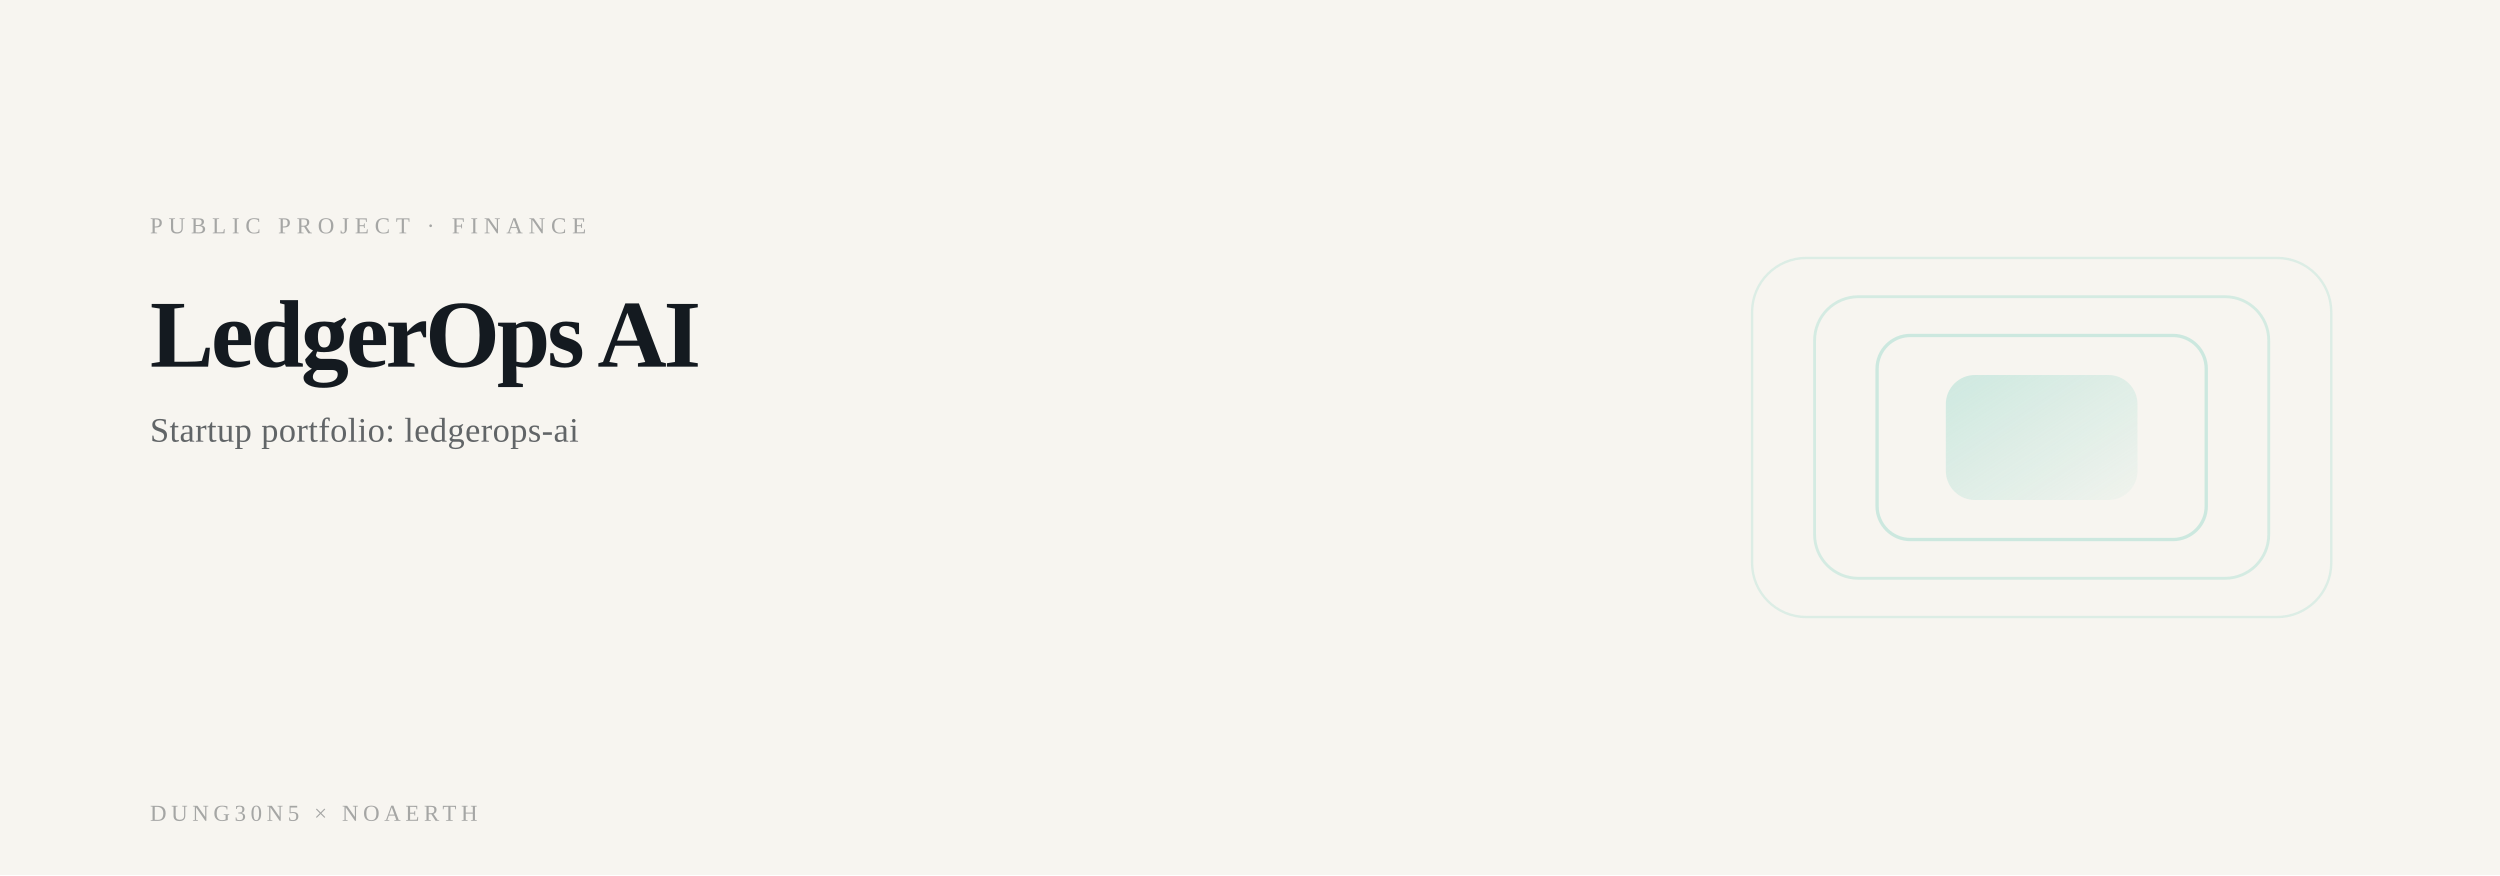
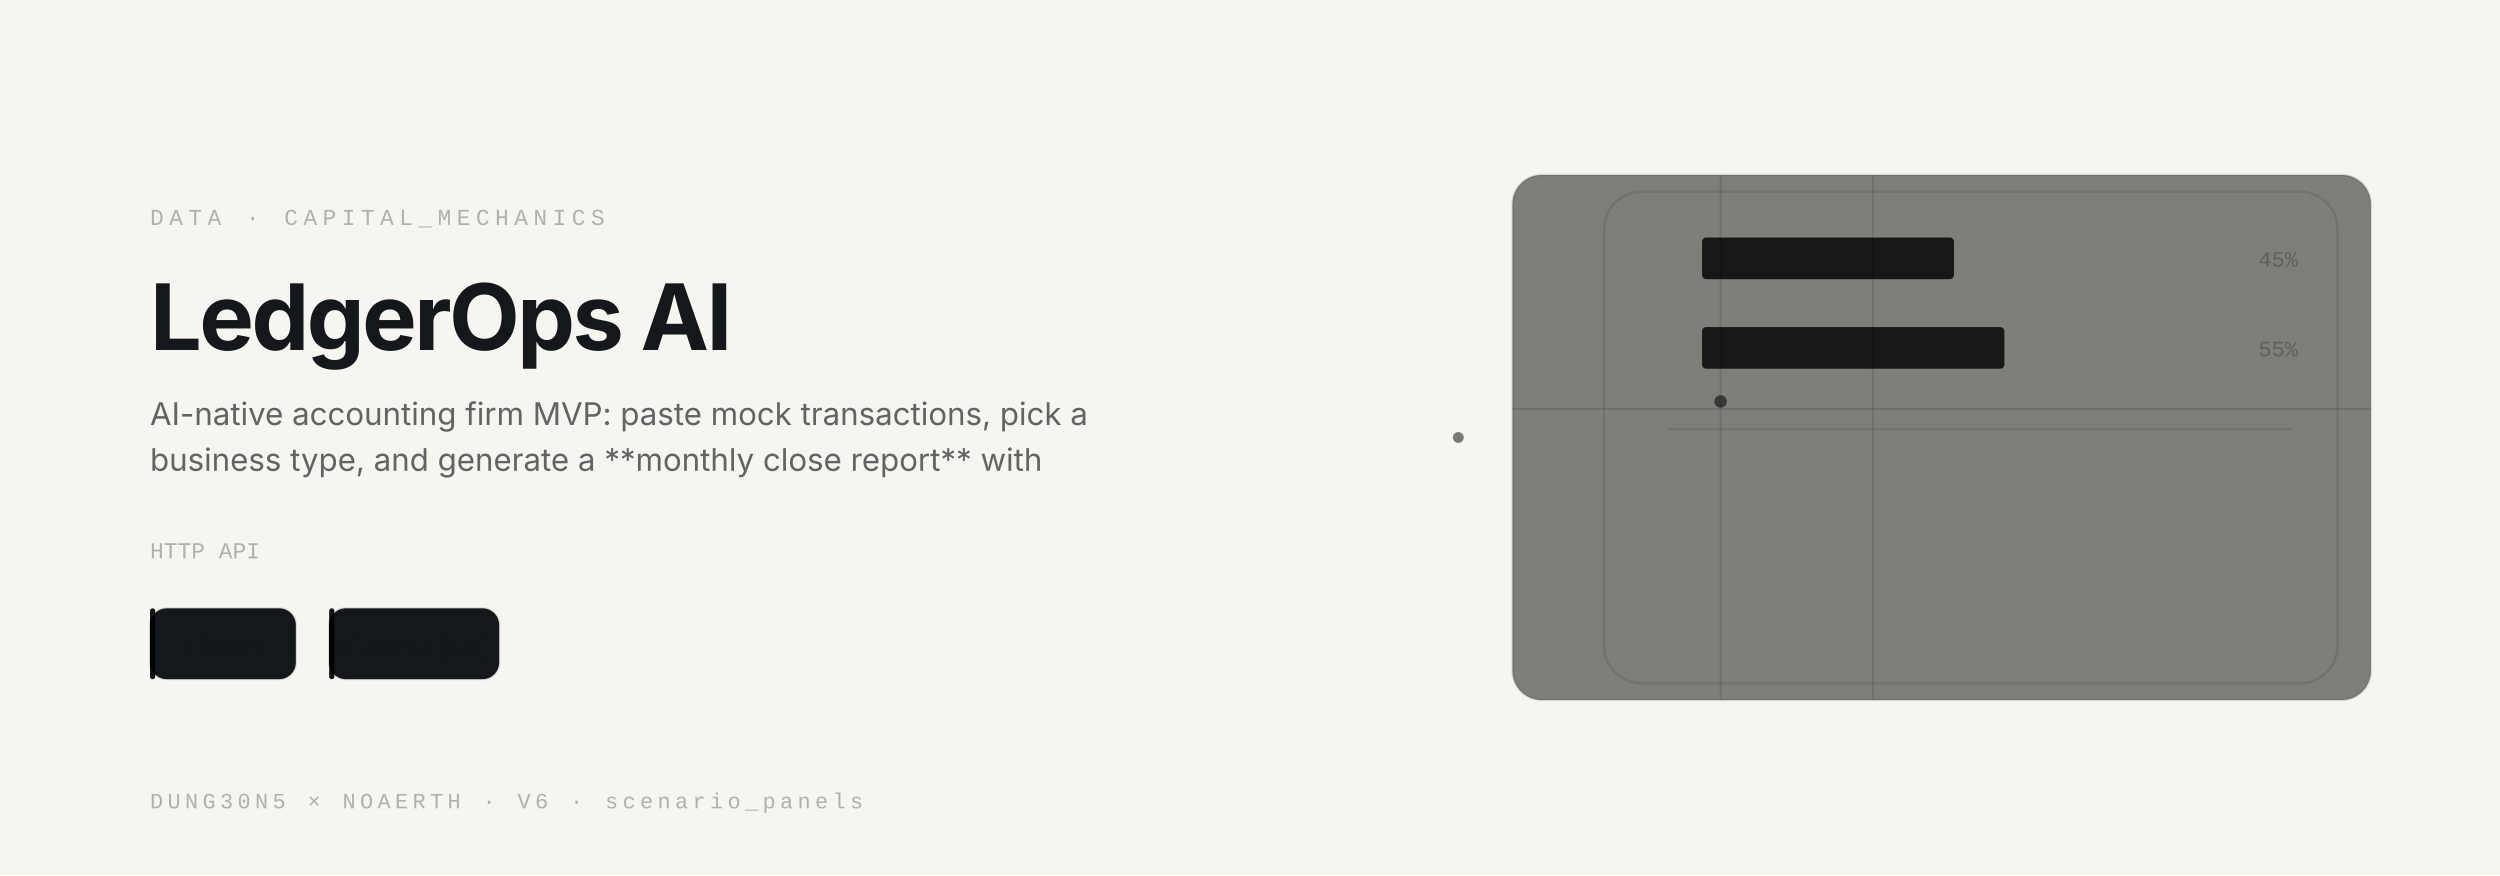
- <svg xmlns="http://www.w3.org/2000/svg" viewBox="0 0 1200 420" width="1200" height="420" role="img" aria-label="LedgerOps AI: ledger columns with allocation flow between them. Motion depicts capital enters, allocates across positions, and settles into an outcome.">
-   <defs>
-     <linearGradient id="hero-ledgerops-ai-light-a" x1="0" y1="0" x2="1" y2="1">
-       <stop offset="0" stop-color="#7fd1c1" stop-opacity="0.85" />
-       <stop offset="1" stop-color="#7fd1c1" stop-opacity="0.15" />
-     </linearGradient>
-   </defs>
+ <svg xmlns="http://www.w3.org/2000/svg" viewBox="0 0 1200 420" width="1200" height="420" role="img" aria-label="LedgerOps AI: value enters, allocates across positions, and settles">
  <rect width="1200" height="420" fill="#f7f5f0" />
-   <rect x="901" y="161.02" width="158" height="97.96" rx="16" fill="none" stroke="#7fd1c1" stroke-width="1.60" opacity="0.36" />
-   <rect x="871" y="142.42" width="218" height="135.16" rx="21" fill="none" stroke="#7fd1c1" stroke-width="1.38" opacity="0.29" />
-   <rect x="841" y="123.82" width="278" height="172.36" rx="26" fill="none" stroke="#7fd1c1" stroke-width="1.16" opacity="0.23" />
-   <rect x="934" y="180" width="92" height="60" rx="14" fill="url(#hero-ledgerops-ai-light-a)" opacity="0.40" />
-   <text x="72" y="112" fill="#141a205c" font-size="11" letter-spacing="2.8">PUBLIC PROJECT · FINANCE</text>
-   <text x="72" y="176" fill="#141a20" font-size="46" font-weight="660" letter-spacing="-1.4">LedgerOps AI</text>
-   <text x="72" y="212" fill="#141a20a8" font-size="16.5" letter-spacing="0.2">Startup portfolio: ledgerops-ai</text>
-   <rect x="72" y="266" width="106" height="40" rx="9" fill="#141a20" fill-opacity="0.05" stroke="#f4efe424" stroke-width="1.1" opacity="0">
-     <animate attributeName="opacity" from="0" to="1" dur="0.5s" begin="0.50s" fill="freeze" />
-   </rect>
-   <rect x="72" y="266" width="2.5" height="40" rx="1.2" fill="#7fd1c1" opacity="0">
-     <animate attributeName="opacity" from="0" to="0.9" dur="0.5s" begin="0.50s" fill="freeze" />
-   </rect>
-   <text x="125" y="291" fill="#141a20" font-size="11.5" text-anchor="middle" font-family="ui-monospace,SFMono-Regular,Menlo,monospace" opacity="0">capital<animate attributeName="opacity" from="0" to="1" dur="0.5s" begin="0.65s" fill="freeze" />
-   </text>
-   <rect x="194" y="266" width="106" height="40" rx="9" fill="#141a20" fill-opacity="0.05" stroke="#f4efe424" stroke-width="1.1" opacity="0">
-     <animate attributeName="opacity" from="0" to="1" dur="0.5s" begin="1.00s" fill="freeze" />
-   </rect>
-   <rect x="194" y="266" width="2.5" height="40" rx="1.2" fill="#7fd1c1" opacity="0">
-     <animate attributeName="opacity" from="0" to="0.9" dur="0.5s" begin="1.00s" fill="freeze" />
-   </rect>
-   <text x="247" y="291" fill="#141a20" font-size="11.5" text-anchor="middle" font-family="ui-monospace,SFMono-Regular,Menlo,monospace" opacity="0">allocate<animate attributeName="opacity" from="0" to="1" dur="0.5s" begin="1.15s" fill="freeze" />
-   </text>
-   <rect x="316" y="266" width="106" height="40" rx="9" fill="#141a20" fill-opacity="0.05" stroke="#f4efe424" stroke-width="1.1" opacity="0">
-     <animate attributeName="opacity" from="0" to="1" dur="0.5s" begin="1.50s" fill="freeze" />
-   </rect>
-   <rect x="316" y="266" width="2.5" height="40" rx="1.2" fill="#7fd1c1" opacity="0">
-     <animate attributeName="opacity" from="0" to="0.9" dur="0.5s" begin="1.50s" fill="freeze" />
-   </rect>
-   <text x="369" y="291" fill="#141a20" font-size="11.5" text-anchor="middle" font-family="ui-monospace,SFMono-Regular,Menlo,monospace" opacity="0">mark<animate attributeName="opacity" from="0" to="1" dur="0.5s" begin="1.65s" fill="freeze" />
-   </text>
-   <rect x="438" y="266" width="106" height="40" rx="9" fill="#141a20" fill-opacity="0.05" stroke="#f4efe424" stroke-width="1.1" opacity="0">
-     <animate attributeName="opacity" from="0" to="1" dur="0.5s" begin="2.00s" fill="freeze" />
-   </rect>
-   <rect x="438" y="266" width="2.5" height="40" rx="1.2" fill="#e7c27a" opacity="0">
-     <animate attributeName="opacity" from="0" to="0.9" dur="0.5s" begin="2.00s" fill="freeze" />
-   </rect>
-   <text x="491" y="291" fill="#141a20" font-size="11.5" text-anchor="middle" font-family="ui-monospace,SFMono-Regular,Menlo,monospace" opacity="0">settle<animate attributeName="opacity" from="0" to="1" dur="0.5s" begin="2.15s" fill="freeze" />
-   </text>
-   <text x="72" y="394" fill="#141a205c" font-size="11" letter-spacing="2.2">DUNG30N5 × NOAERTH</text>
+   <text x="72" y="108" font-family="ui-monospace, SFMono-Regular, Menlo, Monaco, Consolas, 'Liberation Mono', monospace" font-size="11" letter-spacing="2.6" fill="#14171c4f">DATA · CAPITAL_MECHANICS</text>
+   <text x="72" y="168" font-family="-apple-system, BlinkMacSystemFont, 'Segoe UI', Inter, Helvetica, Arial, sans-serif" font-size="44" font-weight="660" letter-spacing="-1.2" fill="#14171c">LedgerOps AI</text>
+   <text x="72" y="204" font-family="-apple-system, BlinkMacSystemFont, 'Segoe UI', Inter, Helvetica, Arial, sans-serif" font-size="15" fill="#14171ca8">AI-native accounting firm MVP: paste mock transactions, pick a</text>
+   <text x="72" y="226" font-family="-apple-system, BlinkMacSystemFont, 'Segoe UI', Inter, Helvetica, Arial, sans-serif" font-size="15" fill="#14171ca8">business type, and generate a **monthly close report** with</text>
+   <text x="72" y="268" font-family="ui-monospace, SFMono-Regular, Menlo, Monaco, Consolas, 'Liberation Mono', monospace" font-size="11" fill="#14171c4f">HTTP API</text>
+   <rect x="72.0" y="292.0" width="70.0" height="34.0" rx="8" fill="#14171c" stroke="#14171c1f" stroke-width="1.1" />
+   <rect x="72.0" y="292.0" width="2.5" height="34.0" rx="1.2" fill="amber" opacity="0.92" />
+   <text x="107.0" y="314" font-family="ui-monospace, SFMono-Regular, Menlo, Monaco, Consolas, 'Liberation Mono', monospace" font-size="11" fill="#14171c" fill-opacity="0.82" text-anchor="middle">closes</text>
+   <rect x="158.0" y="292.0" width="81.6" height="34.0" rx="8" fill="#14171c" stroke="#14171c1f" stroke-width="1.1" />
+   <rect x="158.0" y="292.0" width="2.5" height="34.0" rx="1.2" fill="mint" opacity="0.92" />
+   <text x="198.8" y="314" font-family="ui-monospace, SFMono-Regular, Menlo, Monaco, Consolas, 'Liberation Mono', monospace" font-size="11" fill="#14171c" fill-opacity="0.82" text-anchor="middle">closes/[id]</text>
+   <rect x="726.0" y="84.0" width="412.0" height="252.0" rx="14" fill="amber" fill-opacity="0.34" />
+   <line x1="740.0" y1="85.0" x2="1124.0" y2="85.0" stroke="amber" stroke-width="1.6" opacity="0.4" />
+   <rect x="726.0" y="84.0" width="412.0" height="252.0" rx="14" fill="none" stroke="#14171c1f" stroke-width="1.2" />
+   <line x1="825.9" y1="84.0" x2="825.9" y2="336.0" stroke="#14171c1f" stroke-width="1" />
+   <line x1="899.0" y1="84.0" x2="899.0" y2="336.0" stroke="#14171c1f" stroke-width="1" />
+   <line x1="726.0" y1="196.3" x2="1138.0" y2="196.3" stroke="#14171c1f" stroke-width="1" />
+   <circle cx="825.9" cy="192.7" r="3" fill="amber" opacity="0.55" />
+   <rect x="726.0" y="84.0" width="412.0" height="252.0" rx="14" fill="#000" fill-opacity="0.22" />
+   <path d="M1095.0 302.0 l9 -9 l9 9 l-9 9 z" fill="none" stroke="mint" stroke-width="1.4" opacity="0.6" />
+   <rect x="770" y="92" width="352" height="236" rx="18" fill="none" stroke="#14171c1f" stroke-width="1.2" />
+   <rect x="817.0" y="114.0" width="120.9" height="20.0" rx="2" fill="mint" opacity="0.82" />
+   <text x="1103" y="128" font-family="ui-monospace, SFMono-Regular, Menlo, Monaco, Consolas, 'Liberation Mono', monospace" font-size="10.5" fill="#14171c4f" text-anchor="end">45%</text>
+   <rect x="817.0" y="157.0" width="145.1" height="20.0" rx="2" fill="amber" opacity="0.82" />
+   <text x="1103" y="171" font-family="ui-monospace, SFMono-Regular, Menlo, Monaco, Consolas, 'Liberation Mono', monospace" font-size="10.5" fill="#14171c4f" text-anchor="end">55%</text>
+   <line x1="800" y1="206" x2="1100" y2="206" stroke="#14171c1f" stroke-width="1" />
+   <circle cx="700.0" cy="210.0" r="2.6" fill="amber" opacity="0.5" />
+   <text x="72" y="388" font-family="ui-monospace, SFMono-Regular, Menlo, Monaco, Consolas, 'Liberation Mono', monospace" font-size="10.5" letter-spacing="2.1" fill="#14171c4f">DUNG30N5 × NOAERTH · V6 · scenario_panels</text>
</svg>
